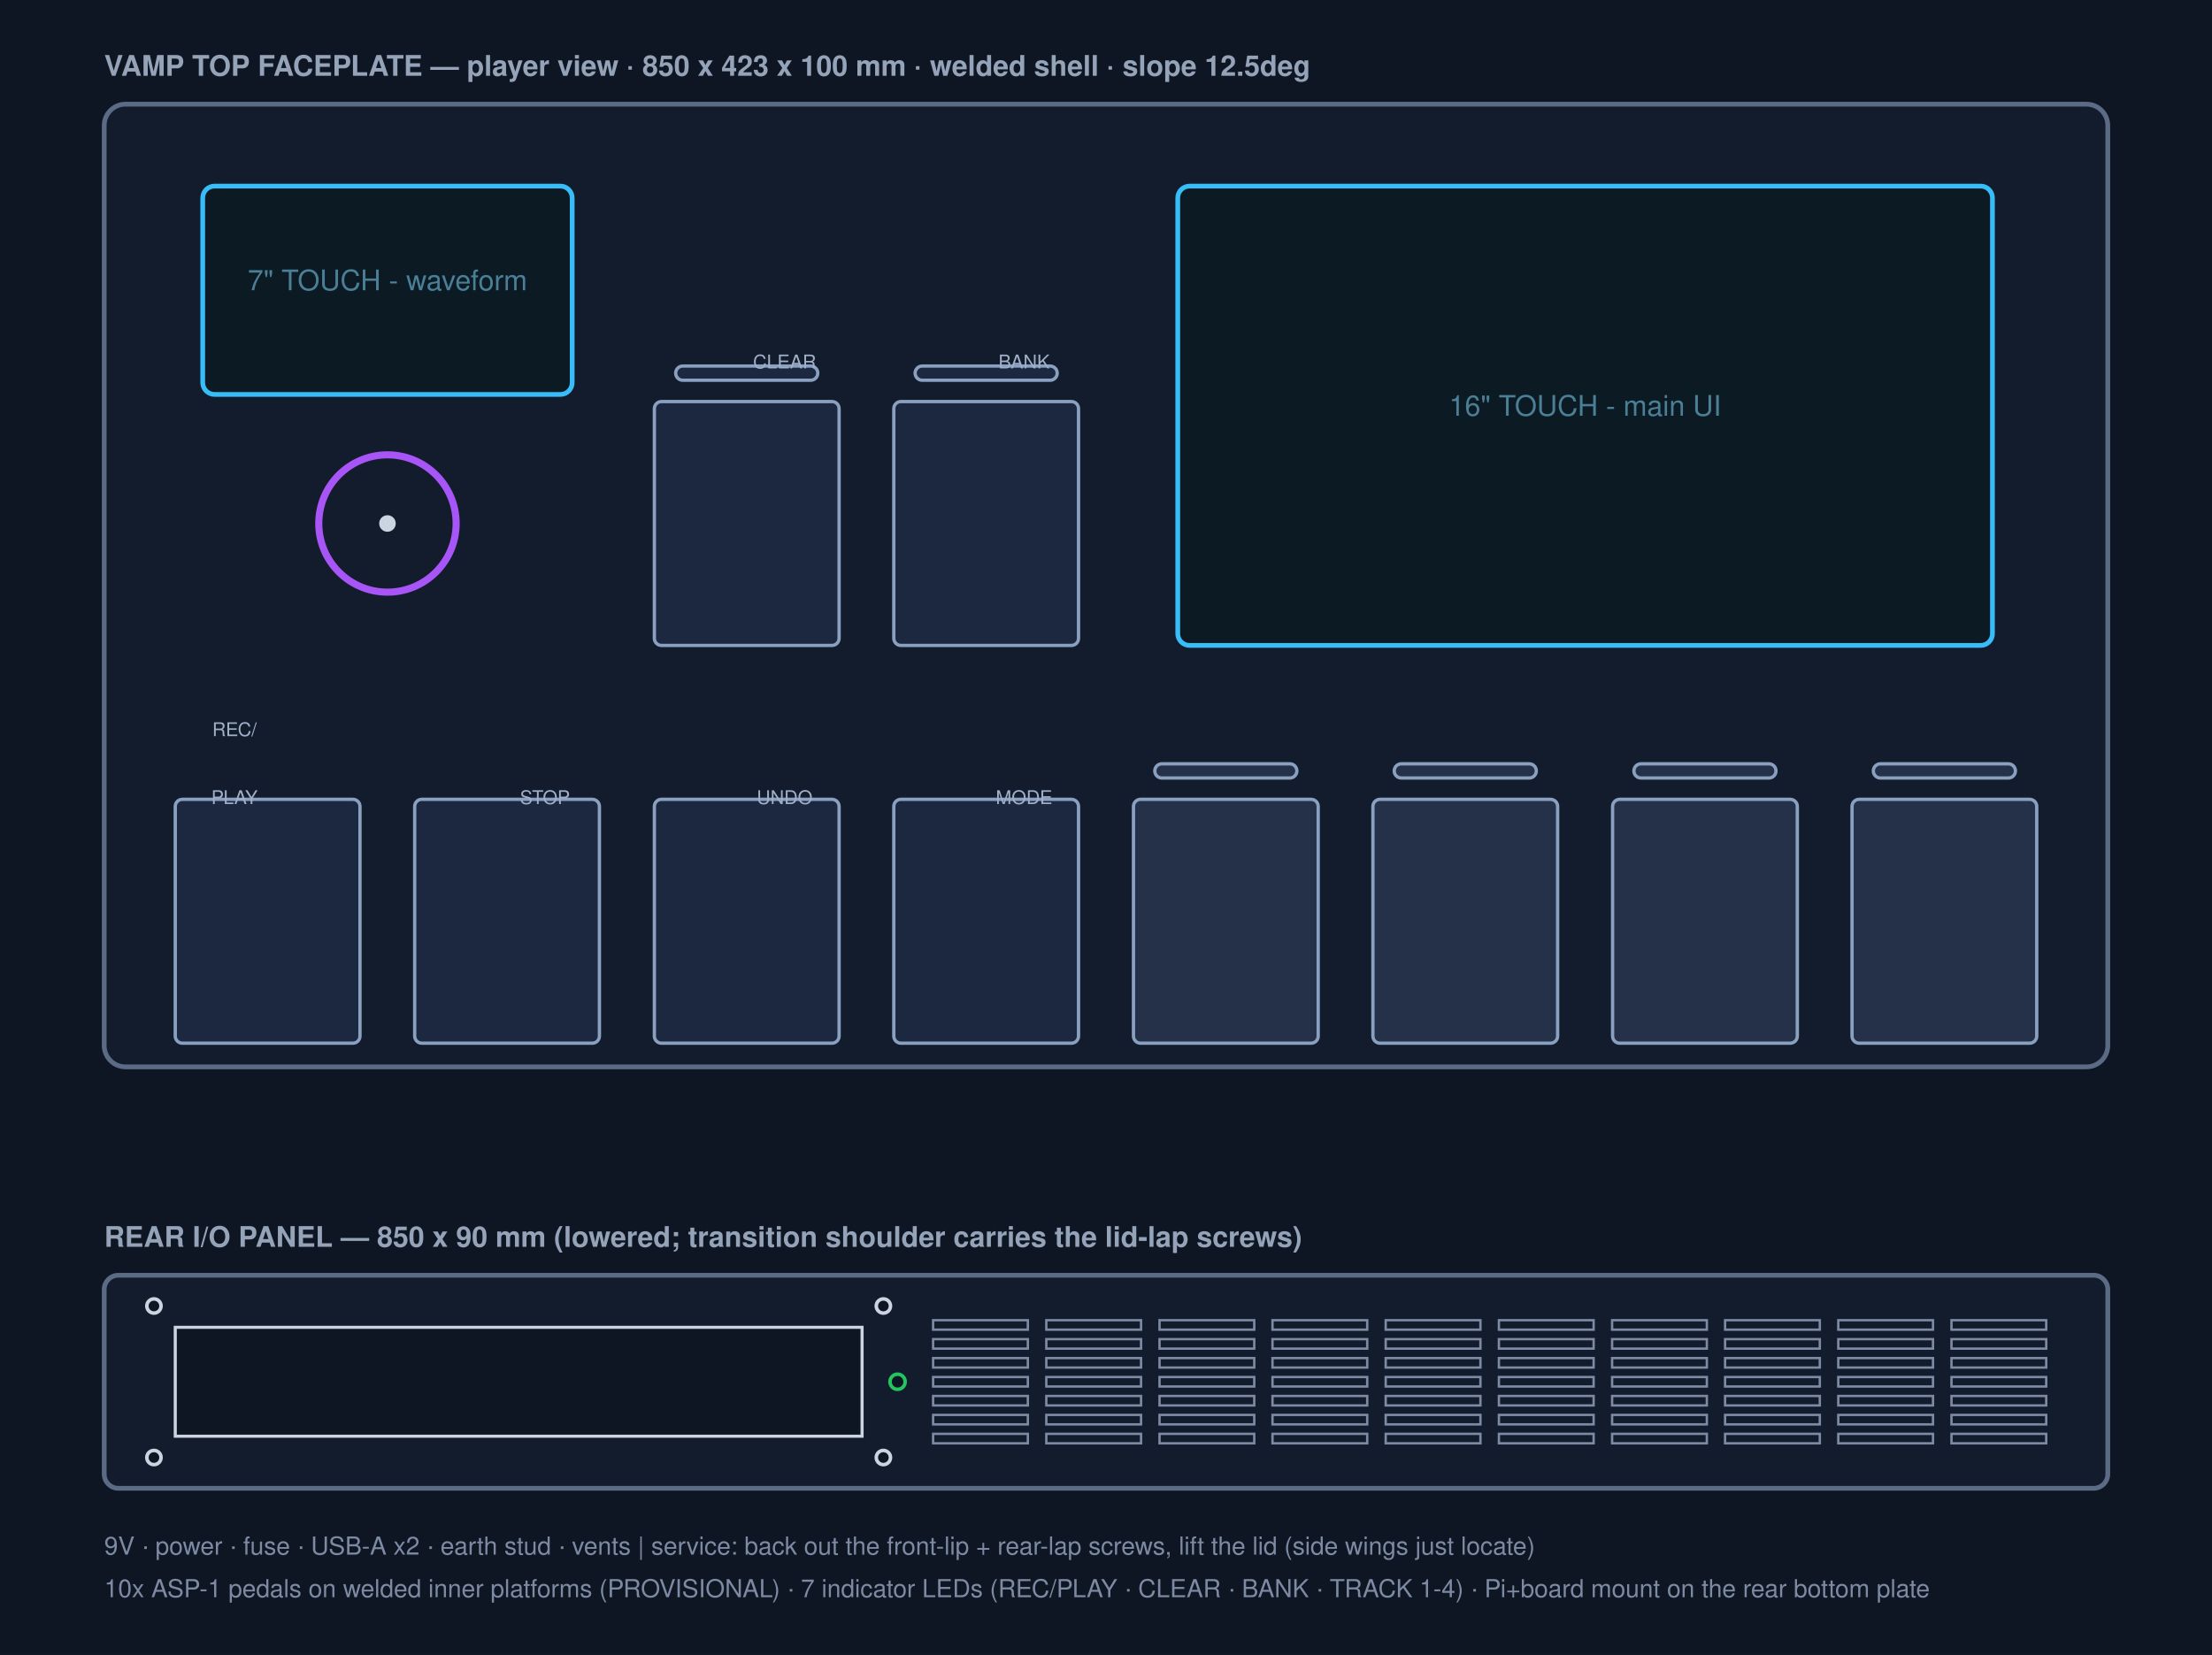
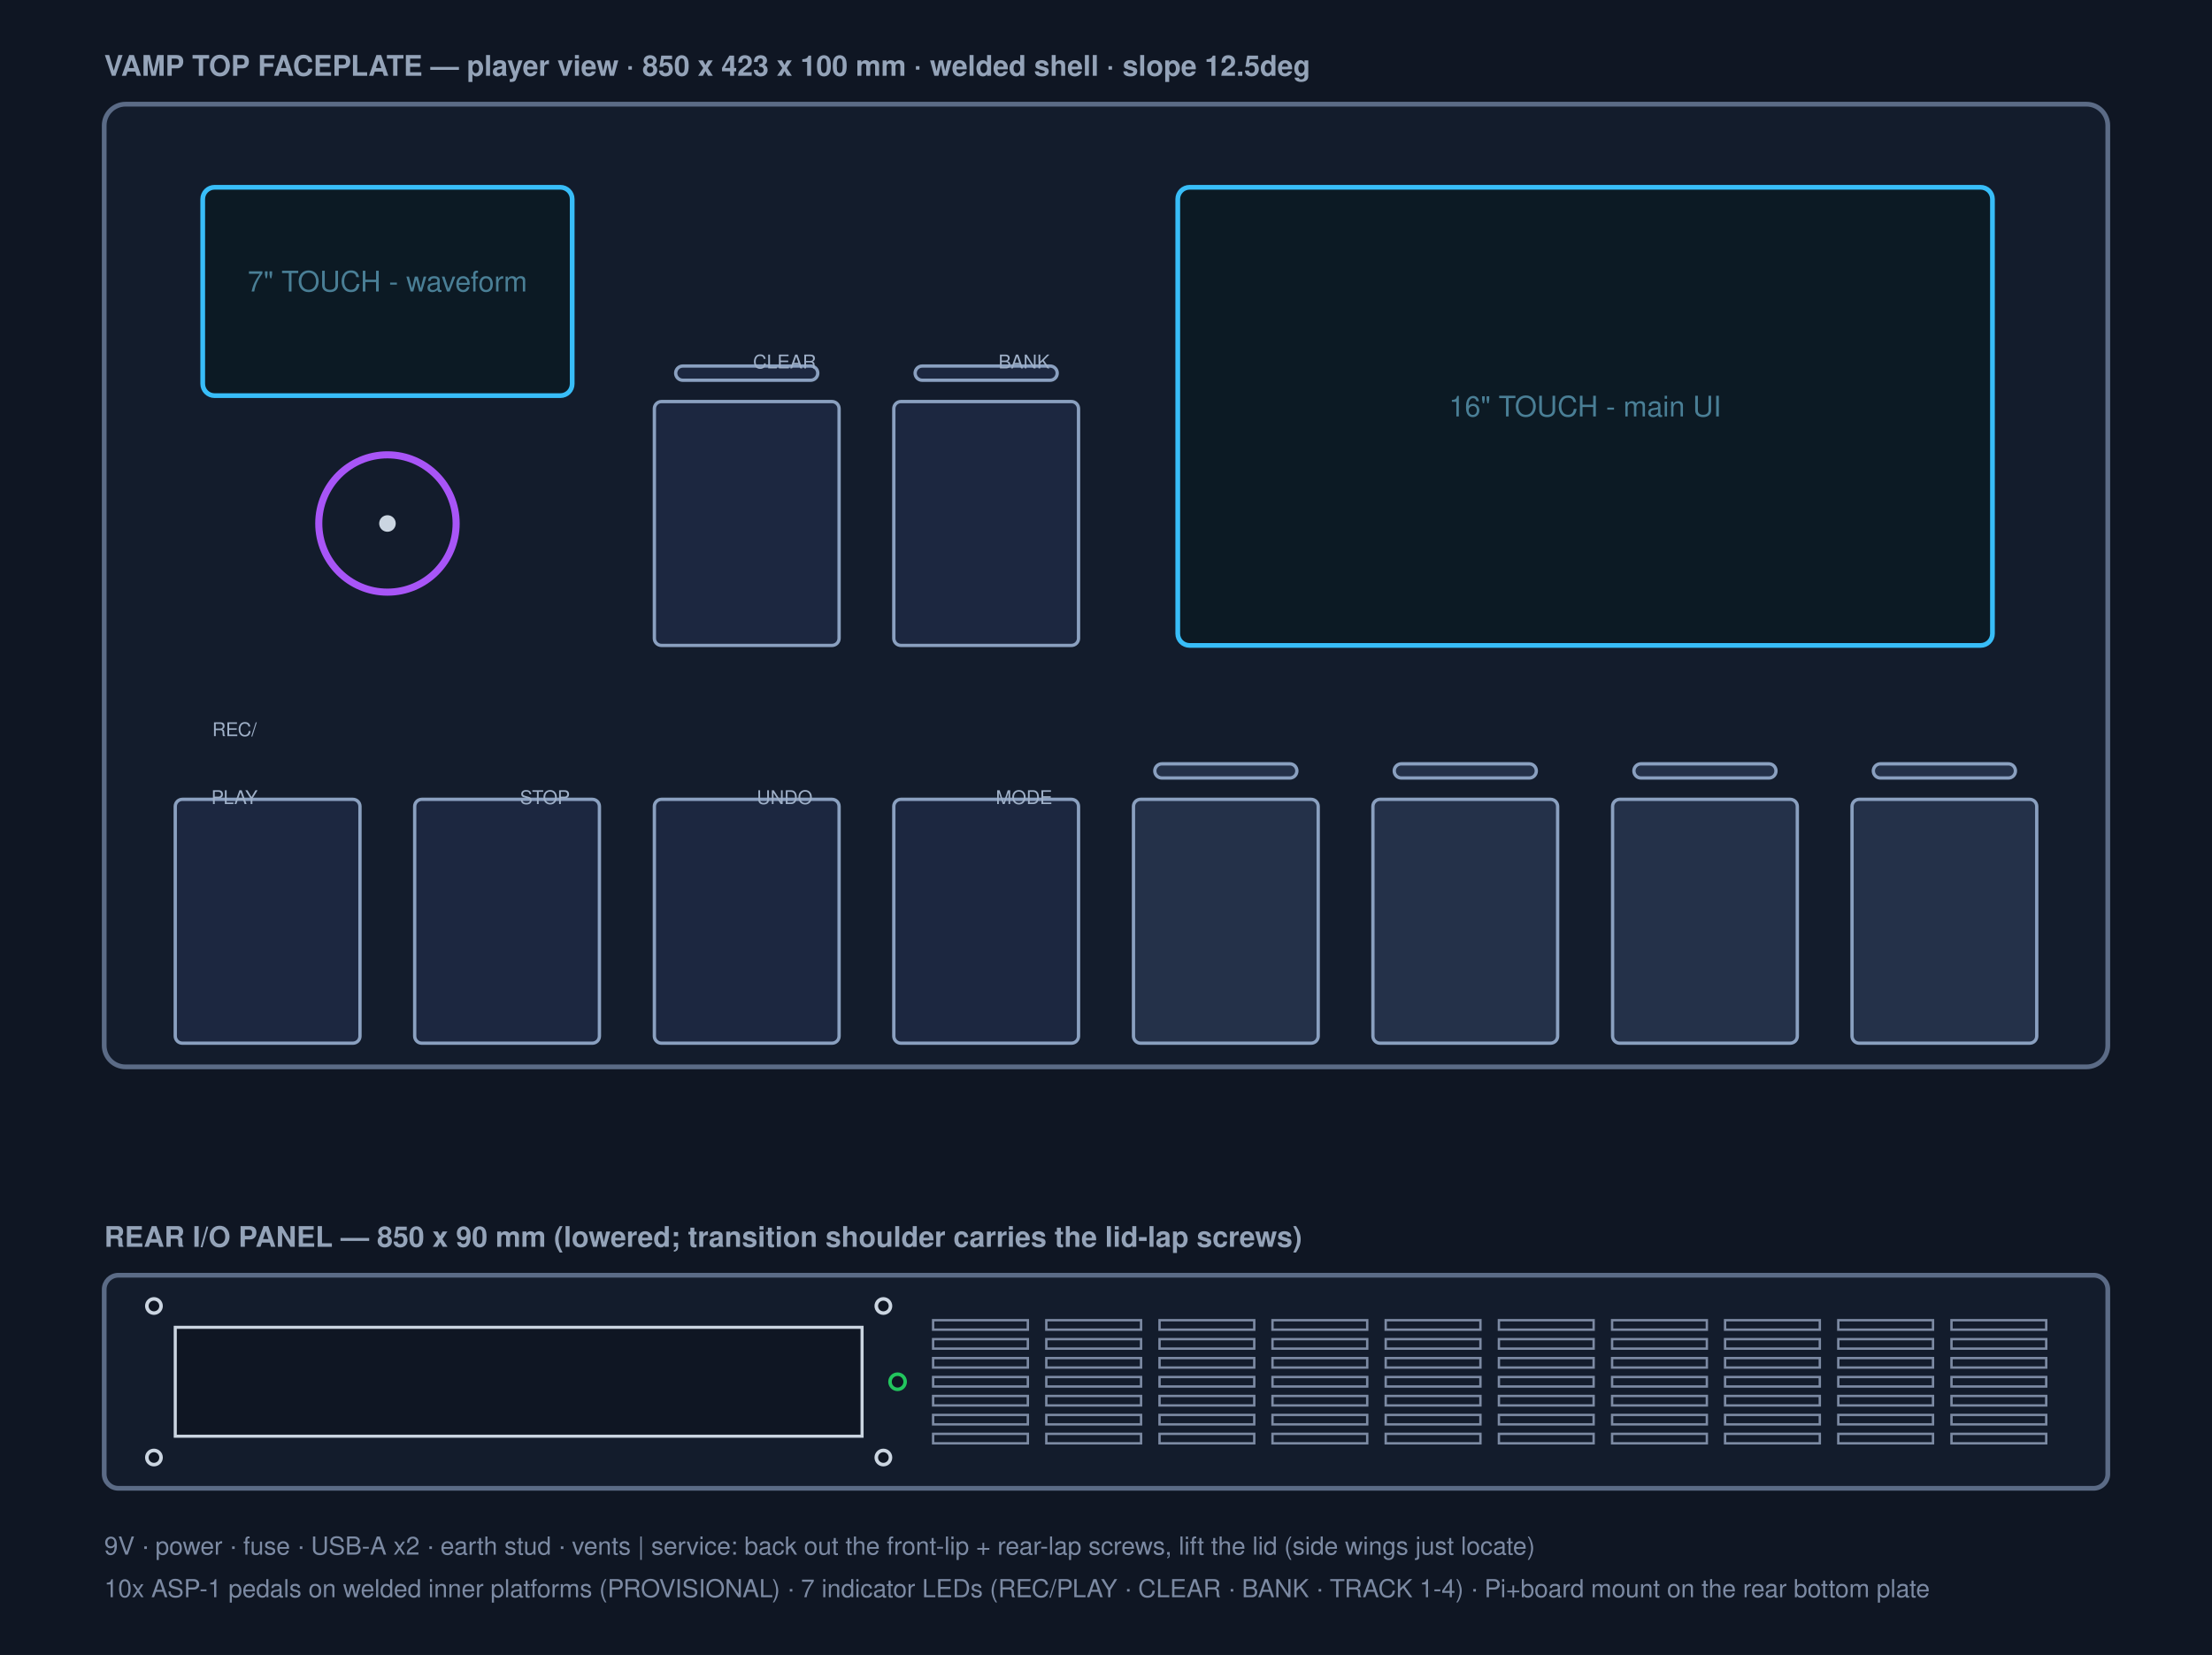
<svg xmlns="http://www.w3.org/2000/svg" viewBox="0 0 934 699" font-family="Helvetica,Arial,sans-serif">
  <rect width="934" height="699" fill="#0f1623" />
  <text x="44" y="32" fill="#94a3b8" font-size="12" font-weight="600">VAMP TOP FACEPLATE — player view · 850 x 423 x 100 mm · welded shell · slope 12.5deg</text>
  <rect x="44" y="44" width="846.0" height="406.6" rx="9" fill="#131c2c" stroke="#5b6b86" stroke-width="2" />
  <rect x="74.0" y="337.6" width="78.0" height="103.0" rx="3" fill="#1c2740" stroke="#8aa0c0" stroke-width="1.4" />
  <rect x="175.1" y="337.6" width="78.0" height="103.0" rx="3" fill="#1c2740" stroke="#8aa0c0" stroke-width="1.4" />
  <rect x="276.3" y="337.6" width="78.0" height="103.0" rx="3" fill="#1c2740" stroke="#8aa0c0" stroke-width="1.4" />
  <rect x="377.4" y="337.6" width="78.0" height="103.0" rx="3" fill="#1c2740" stroke="#8aa0c0" stroke-width="1.4" />
  <rect x="478.6" y="337.6" width="78.0" height="103.0" rx="3" fill="#243149" stroke="#8aa0c0" stroke-width="1.4" />
  <rect x="579.7" y="337.6" width="78.0" height="103.0" rx="3" fill="#243149" stroke="#8aa0c0" stroke-width="1.4" />
  <rect x="680.9" y="337.6" width="78.0" height="103.0" rx="3" fill="#243149" stroke="#8aa0c0" stroke-width="1.4" />
  <rect x="782.0" y="337.6" width="78.0" height="103.0" rx="3" fill="#243149" stroke="#8aa0c0" stroke-width="1.4" />
  <rect x="276.3" y="169.6" width="78.0" height="103.0" rx="3" fill="#1c2740" stroke="#8aa0c0" stroke-width="1.4" />
  <rect x="377.4" y="169.6" width="78.0" height="103.0" rx="3" fill="#1c2740" stroke="#8aa0c0" stroke-width="1.4" />
  <rect x="487.6" y="322.6" width="60.0" height="6.0" rx="3" fill="#243149" stroke="#8aa0c0" stroke-width="1.4" />
  <rect x="588.7" y="322.6" width="60.0" height="6.0" rx="3" fill="#243149" stroke="#8aa0c0" stroke-width="1.4" />
  <rect x="689.9" y="322.6" width="60.0" height="6.0" rx="3" fill="#243149" stroke="#8aa0c0" stroke-width="1.4" />
  <rect x="791.0" y="322.6" width="60.0" height="6.0" rx="3" fill="#243149" stroke="#8aa0c0" stroke-width="1.4" />
  <rect x="285.3" y="154.6" width="60.0" height="6.0" rx="3" fill="#1c2740" stroke="#8aa0c0" stroke-width="1.4" />
  <rect x="386.4" y="154.6" width="60.0" height="6.0" rx="3" fill="#1c2740" stroke="#8aa0c0" stroke-width="1.4" />
-   <rect x="85.6" y="78.6" width="156.0" height="88.0" rx="5" fill="#0c1a24" stroke="#38bdf8" stroke-width="2" />
-   <text x="163.6" y="122.6" fill="#4a7f96" font-size="12" text-anchor="middle">7" TOUCH - waveform</text>
-   <rect x="497.3" y="78.6" width="344.0" height="194.0" rx="5" fill="#0c1a24" stroke="#38bdf8" stroke-width="2" />
-   <text x="669.3" y="175.6" fill="#4a7f96" font-size="12" text-anchor="middle">16" TOUCH - main UI</text>
+   <rect x="85.6" y="79.1" width="156.0" height="88.0" rx="5" fill="#0c1a24" stroke="#38bdf8" stroke-width="2" />
+   <text x="163.6" y="123.1" fill="#4a7f96" font-size="12" text-anchor="middle">7" TOUCH - waveform</text>
+   <rect x="497.3" y="79.1" width="344.0" height="193.5" rx="5" fill="#0c1a24" stroke="#38bdf8" stroke-width="2" />
+   <text x="669.3" y="175.9" fill="#4a7f96" font-size="12" text-anchor="middle">16" TOUCH - main UI</text>
  <circle cx="163.6" cy="221.1" r="29.0" fill="none" stroke="#a855f7" stroke-width="3" />
  <circle cx="163.6" cy="221.1" r="3.5" fill="#cbd5e1" />
  <text x="99.0" y="310.9" fill="#9fb0c8" font-size="8" text-anchor="middle">REC/</text>
  <text x="99.0" y="339.6" fill="#9fb0c8" font-size="8" text-anchor="middle">PLAY</text>
  <text x="230.1" y="339.6" fill="#9fb0c8" font-size="8" text-anchor="middle">STOP</text>
  <text x="331.3" y="339.6" fill="#9fb0c8" font-size="8" text-anchor="middle">UNDO</text>
  <text x="432.4" y="339.6" fill="#9fb0c8" font-size="8" text-anchor="middle">MODE</text>
  <text x="331.3" y="155.6" fill="#9fb0c8" font-size="8" text-anchor="middle">CLEAR</text>
  <text x="432.4" y="155.6" fill="#9fb0c8" font-size="8" text-anchor="middle">BANK</text>
  <text x="44" y="526.6" fill="#94a3b8" font-size="12" font-weight="600">REAR I/O PANEL — 850 x 90 mm (lowered; transition shoulder carries the lid-lap screws)</text>
  <rect x="44" y="538.6" width="846.0" height="90.0" rx="6" fill="#131c2c" stroke="#5b6b86" stroke-width="2" />
  <rect x="74.0" y="560.6" width="290.0" height="46.0" fill="#0f1623" stroke="#cbd5e1" stroke-width="1.3" />
  <circle cx="65.0" cy="615.6" r="3.0" fill="#0f1623" stroke="#cbd5e1" stroke-width="1.5" />
  <circle cx="65.0" cy="551.6" r="3.0" fill="#0f1623" stroke="#cbd5e1" stroke-width="1.5" />
  <circle cx="373.0" cy="615.6" r="3.0" fill="#0f1623" stroke="#cbd5e1" stroke-width="1.5" />
  <circle cx="373.0" cy="551.6" r="3.0" fill="#0f1623" stroke="#cbd5e1" stroke-width="1.5" />
  <circle cx="379.0" cy="583.6" r="3.2" fill="#0f1623" stroke="#22c55e" stroke-width="1.5" />
  <rect x="394.0" y="605.6" width="40.0" height="4.0" fill="none" stroke="#7c8aa3" stroke-width="1" />
  <rect x="441.8" y="605.6" width="40.0" height="4.0" fill="none" stroke="#7c8aa3" stroke-width="1" />
  <rect x="489.6" y="605.6" width="40.0" height="4.0" fill="none" stroke="#7c8aa3" stroke-width="1" />
  <rect x="537.3" y="605.6" width="40.0" height="4.0" fill="none" stroke="#7c8aa3" stroke-width="1" />
  <rect x="585.1" y="605.6" width="40.0" height="4.0" fill="none" stroke="#7c8aa3" stroke-width="1" />
  <rect x="632.9" y="605.6" width="40.0" height="4.0" fill="none" stroke="#7c8aa3" stroke-width="1" />
  <rect x="680.7" y="605.6" width="40.0" height="4.0" fill="none" stroke="#7c8aa3" stroke-width="1" />
  <rect x="728.4" y="605.6" width="40.0" height="4.0" fill="none" stroke="#7c8aa3" stroke-width="1" />
  <rect x="776.2" y="605.6" width="40.0" height="4.0" fill="none" stroke="#7c8aa3" stroke-width="1" />
  <rect x="824.0" y="605.6" width="40.0" height="4.0" fill="none" stroke="#7c8aa3" stroke-width="1" />
  <rect x="394.0" y="597.6" width="40.0" height="4.0" fill="none" stroke="#7c8aa3" stroke-width="1" />
  <rect x="441.8" y="597.6" width="40.0" height="4.0" fill="none" stroke="#7c8aa3" stroke-width="1" />
  <rect x="489.6" y="597.6" width="40.0" height="4.0" fill="none" stroke="#7c8aa3" stroke-width="1" />
  <rect x="537.3" y="597.6" width="40.0" height="4.0" fill="none" stroke="#7c8aa3" stroke-width="1" />
  <rect x="585.1" y="597.6" width="40.0" height="4.0" fill="none" stroke="#7c8aa3" stroke-width="1" />
  <rect x="632.9" y="597.6" width="40.0" height="4.0" fill="none" stroke="#7c8aa3" stroke-width="1" />
  <rect x="680.7" y="597.6" width="40.0" height="4.0" fill="none" stroke="#7c8aa3" stroke-width="1" />
  <rect x="728.4" y="597.6" width="40.0" height="4.0" fill="none" stroke="#7c8aa3" stroke-width="1" />
  <rect x="776.2" y="597.6" width="40.0" height="4.0" fill="none" stroke="#7c8aa3" stroke-width="1" />
  <rect x="824.0" y="597.6" width="40.0" height="4.0" fill="none" stroke="#7c8aa3" stroke-width="1" />
  <rect x="394.0" y="589.6" width="40.0" height="4.0" fill="none" stroke="#7c8aa3" stroke-width="1" />
  <rect x="441.8" y="589.6" width="40.0" height="4.0" fill="none" stroke="#7c8aa3" stroke-width="1" />
  <rect x="489.6" y="589.6" width="40.0" height="4.0" fill="none" stroke="#7c8aa3" stroke-width="1" />
  <rect x="537.3" y="589.6" width="40.0" height="4.0" fill="none" stroke="#7c8aa3" stroke-width="1" />
  <rect x="585.1" y="589.6" width="40.0" height="4.0" fill="none" stroke="#7c8aa3" stroke-width="1" />
  <rect x="632.9" y="589.6" width="40.0" height="4.0" fill="none" stroke="#7c8aa3" stroke-width="1" />
  <rect x="680.7" y="589.6" width="40.0" height="4.0" fill="none" stroke="#7c8aa3" stroke-width="1" />
  <rect x="728.4" y="589.6" width="40.0" height="4.0" fill="none" stroke="#7c8aa3" stroke-width="1" />
  <rect x="776.2" y="589.6" width="40.0" height="4.0" fill="none" stroke="#7c8aa3" stroke-width="1" />
  <rect x="824.0" y="589.6" width="40.0" height="4.0" fill="none" stroke="#7c8aa3" stroke-width="1" />
  <rect x="394.0" y="581.6" width="40.0" height="4.0" fill="none" stroke="#7c8aa3" stroke-width="1" />
  <rect x="441.8" y="581.6" width="40.0" height="4.0" fill="none" stroke="#7c8aa3" stroke-width="1" />
  <rect x="489.6" y="581.6" width="40.0" height="4.0" fill="none" stroke="#7c8aa3" stroke-width="1" />
  <rect x="537.3" y="581.6" width="40.0" height="4.0" fill="none" stroke="#7c8aa3" stroke-width="1" />
  <rect x="585.1" y="581.6" width="40.0" height="4.0" fill="none" stroke="#7c8aa3" stroke-width="1" />
  <rect x="632.9" y="581.6" width="40.0" height="4.0" fill="none" stroke="#7c8aa3" stroke-width="1" />
  <rect x="680.7" y="581.6" width="40.0" height="4.0" fill="none" stroke="#7c8aa3" stroke-width="1" />
  <rect x="728.4" y="581.6" width="40.0" height="4.0" fill="none" stroke="#7c8aa3" stroke-width="1" />
  <rect x="776.2" y="581.6" width="40.0" height="4.0" fill="none" stroke="#7c8aa3" stroke-width="1" />
  <rect x="824.0" y="581.6" width="40.0" height="4.0" fill="none" stroke="#7c8aa3" stroke-width="1" />
  <rect x="394.0" y="573.6" width="40.0" height="4.0" fill="none" stroke="#7c8aa3" stroke-width="1" />
  <rect x="441.8" y="573.6" width="40.0" height="4.0" fill="none" stroke="#7c8aa3" stroke-width="1" />
  <rect x="489.6" y="573.6" width="40.0" height="4.0" fill="none" stroke="#7c8aa3" stroke-width="1" />
  <rect x="537.3" y="573.6" width="40.0" height="4.0" fill="none" stroke="#7c8aa3" stroke-width="1" />
  <rect x="585.1" y="573.6" width="40.0" height="4.0" fill="none" stroke="#7c8aa3" stroke-width="1" />
  <rect x="632.9" y="573.6" width="40.0" height="4.0" fill="none" stroke="#7c8aa3" stroke-width="1" />
  <rect x="680.7" y="573.6" width="40.0" height="4.0" fill="none" stroke="#7c8aa3" stroke-width="1" />
  <rect x="728.4" y="573.6" width="40.0" height="4.0" fill="none" stroke="#7c8aa3" stroke-width="1" />
  <rect x="776.2" y="573.6" width="40.0" height="4.0" fill="none" stroke="#7c8aa3" stroke-width="1" />
  <rect x="824.0" y="573.6" width="40.0" height="4.0" fill="none" stroke="#7c8aa3" stroke-width="1" />
  <rect x="394.0" y="565.6" width="40.0" height="4.0" fill="none" stroke="#7c8aa3" stroke-width="1" />
  <rect x="441.8" y="565.6" width="40.0" height="4.0" fill="none" stroke="#7c8aa3" stroke-width="1" />
  <rect x="489.6" y="565.6" width="40.0" height="4.0" fill="none" stroke="#7c8aa3" stroke-width="1" />
  <rect x="537.3" y="565.6" width="40.0" height="4.0" fill="none" stroke="#7c8aa3" stroke-width="1" />
  <rect x="585.1" y="565.6" width="40.0" height="4.0" fill="none" stroke="#7c8aa3" stroke-width="1" />
  <rect x="632.9" y="565.6" width="40.0" height="4.0" fill="none" stroke="#7c8aa3" stroke-width="1" />
  <rect x="680.7" y="565.6" width="40.0" height="4.0" fill="none" stroke="#7c8aa3" stroke-width="1" />
  <rect x="728.4" y="565.6" width="40.0" height="4.0" fill="none" stroke="#7c8aa3" stroke-width="1" />
  <rect x="776.2" y="565.6" width="40.0" height="4.0" fill="none" stroke="#7c8aa3" stroke-width="1" />
  <rect x="824.0" y="565.6" width="40.0" height="4.0" fill="none" stroke="#7c8aa3" stroke-width="1" />
  <rect x="394.0" y="557.6" width="40.0" height="4.0" fill="none" stroke="#7c8aa3" stroke-width="1" />
  <rect x="441.8" y="557.6" width="40.0" height="4.0" fill="none" stroke="#7c8aa3" stroke-width="1" />
  <rect x="489.6" y="557.6" width="40.0" height="4.0" fill="none" stroke="#7c8aa3" stroke-width="1" />
  <rect x="537.3" y="557.6" width="40.0" height="4.0" fill="none" stroke="#7c8aa3" stroke-width="1" />
  <rect x="585.1" y="557.6" width="40.0" height="4.0" fill="none" stroke="#7c8aa3" stroke-width="1" />
  <rect x="632.9" y="557.6" width="40.0" height="4.0" fill="none" stroke="#7c8aa3" stroke-width="1" />
  <rect x="680.7" y="557.6" width="40.0" height="4.0" fill="none" stroke="#7c8aa3" stroke-width="1" />
  <rect x="728.4" y="557.6" width="40.0" height="4.0" fill="none" stroke="#7c8aa3" stroke-width="1" />
  <rect x="776.2" y="557.6" width="40.0" height="4.0" fill="none" stroke="#7c8aa3" stroke-width="1" />
  <rect x="824.0" y="557.6" width="40.0" height="4.0" fill="none" stroke="#7c8aa3" stroke-width="1" />
  <text x="44" y="656.6" fill="#7c8aa3" font-size="10.5">9V · power · fuse · USB-A x2 · earth stud · vents   |   service: back out the front-lip + rear-lap screws, lift the lid (side wings just locate)</text>
  <text x="44" y="674.6" fill="#7c8aa3" font-size="10.5">10x ASP-1 pedals on welded inner platforms (PROVISIONAL) · 7 indicator LEDs (REC/PLAY · CLEAR · BANK · TRACK 1-4) · Pi+board mount on the rear bottom plate</text>
</svg>
